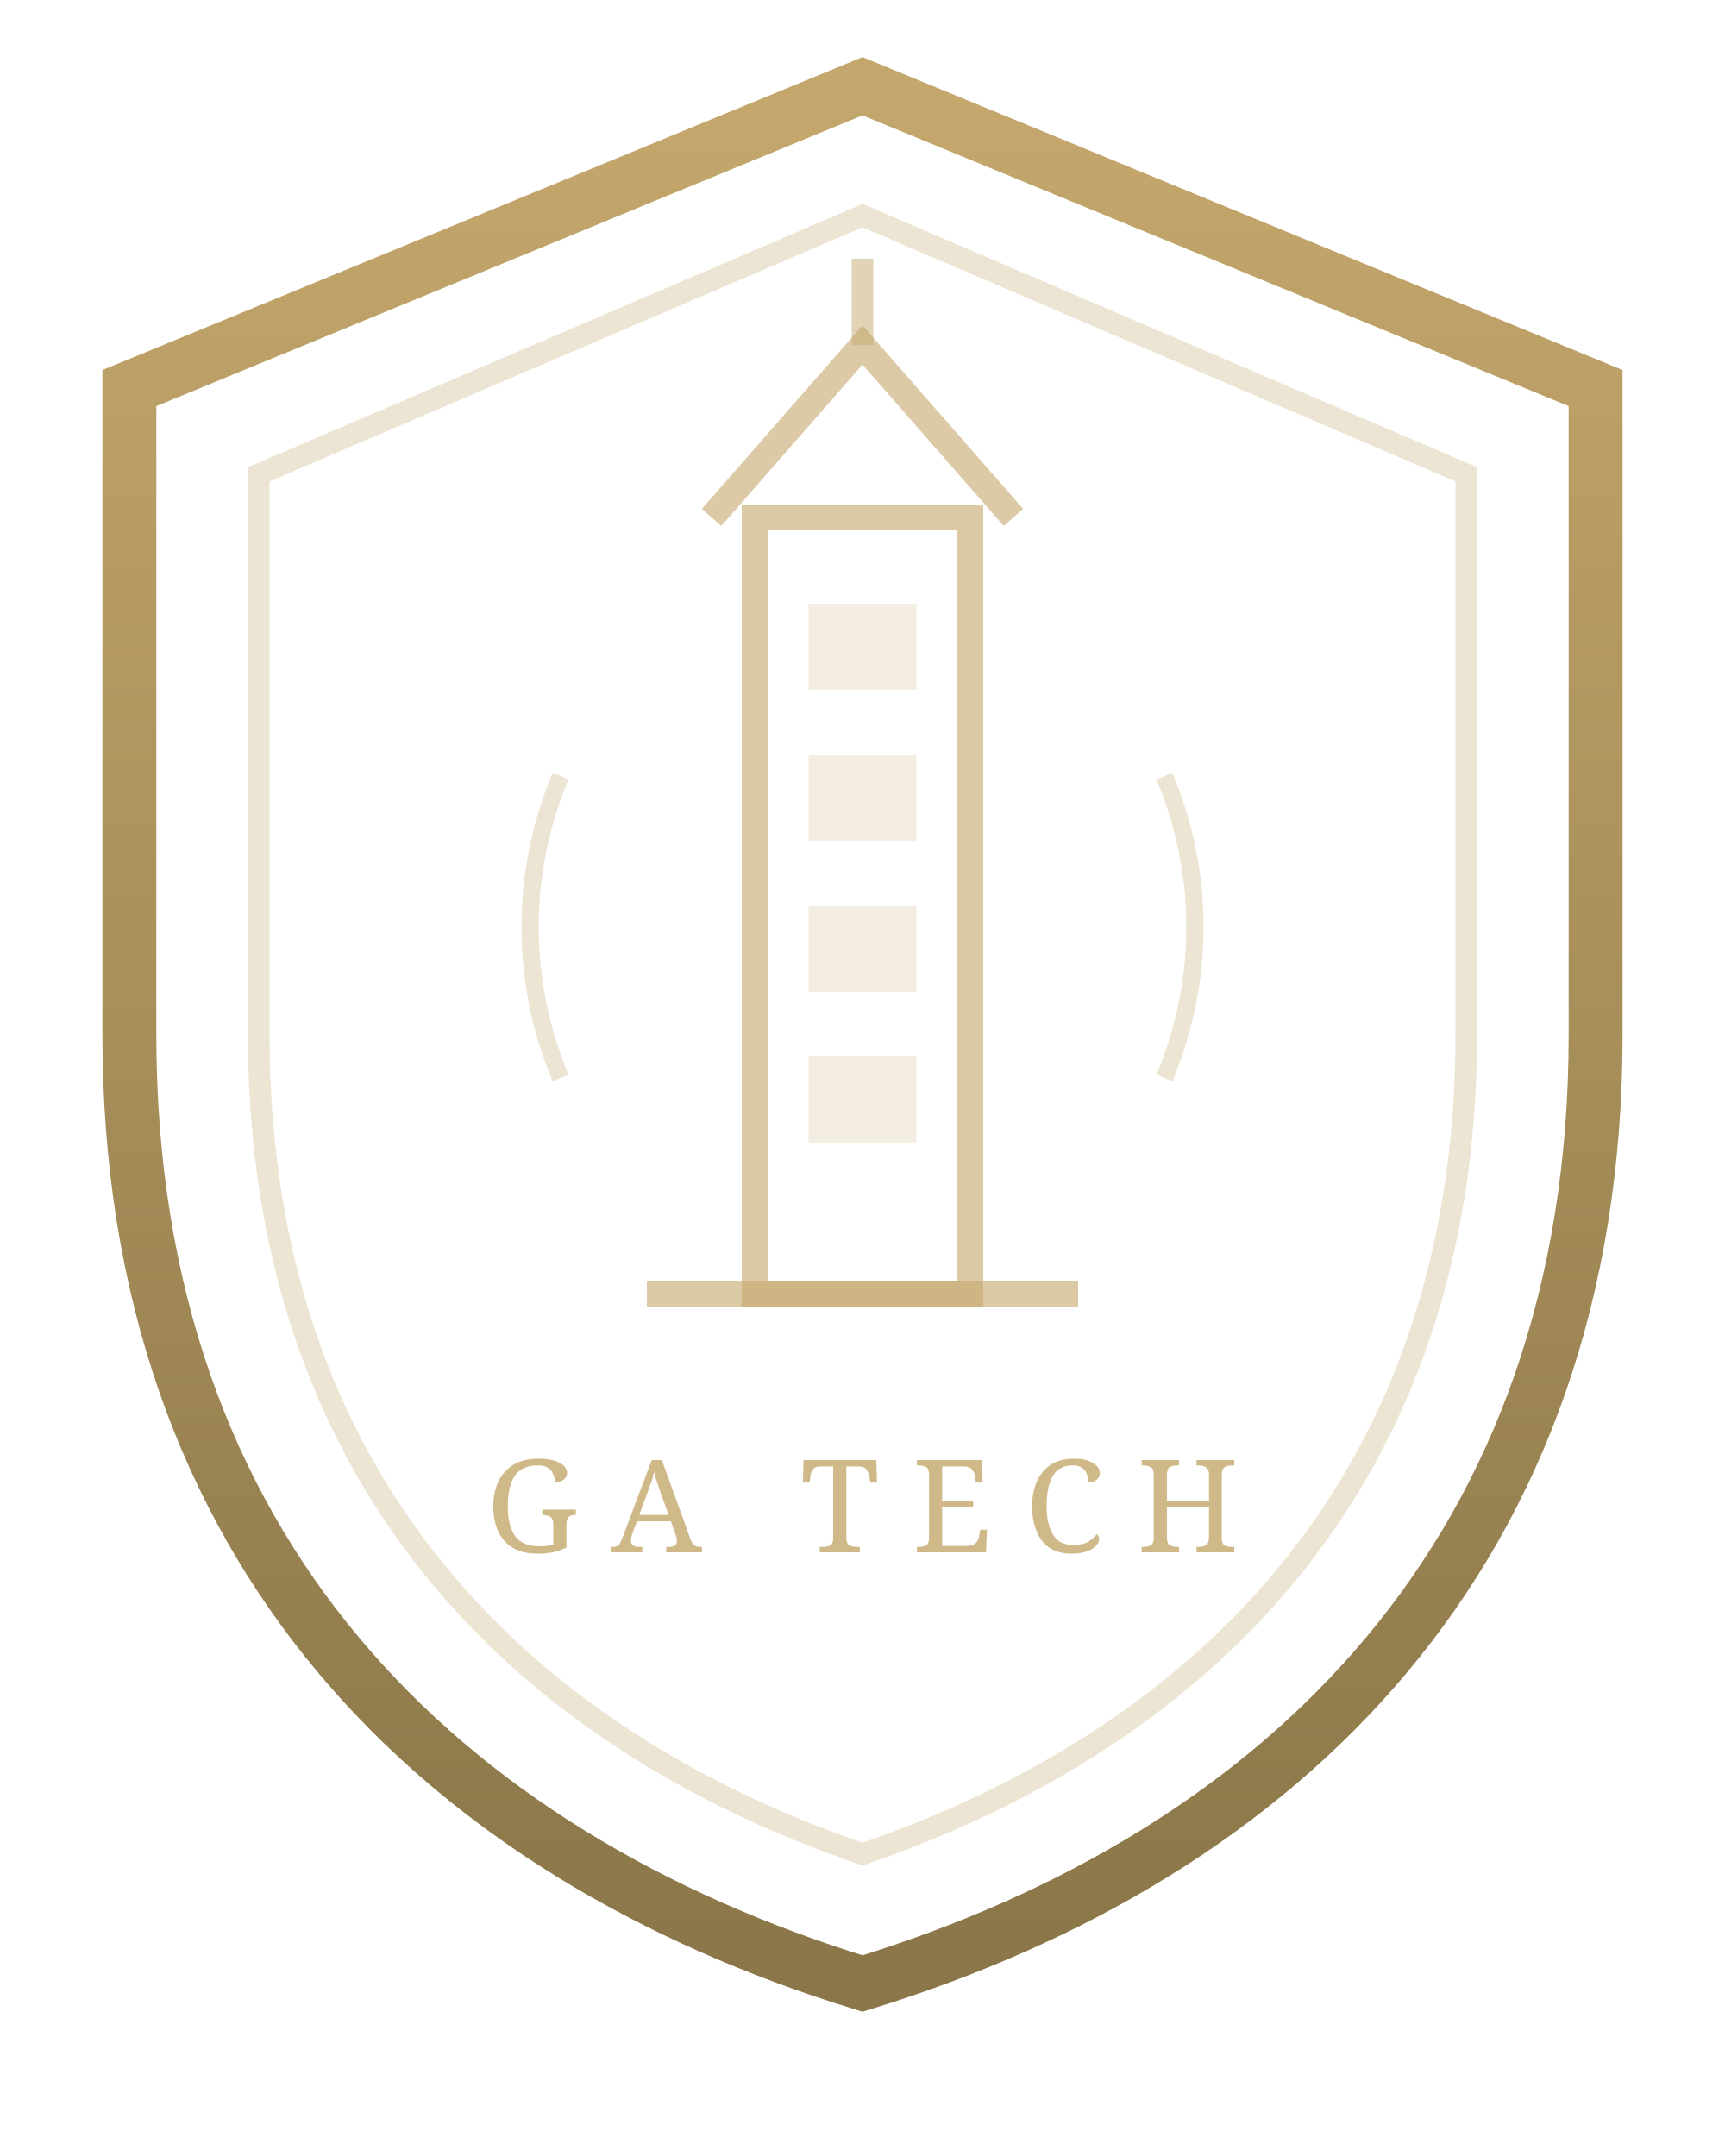
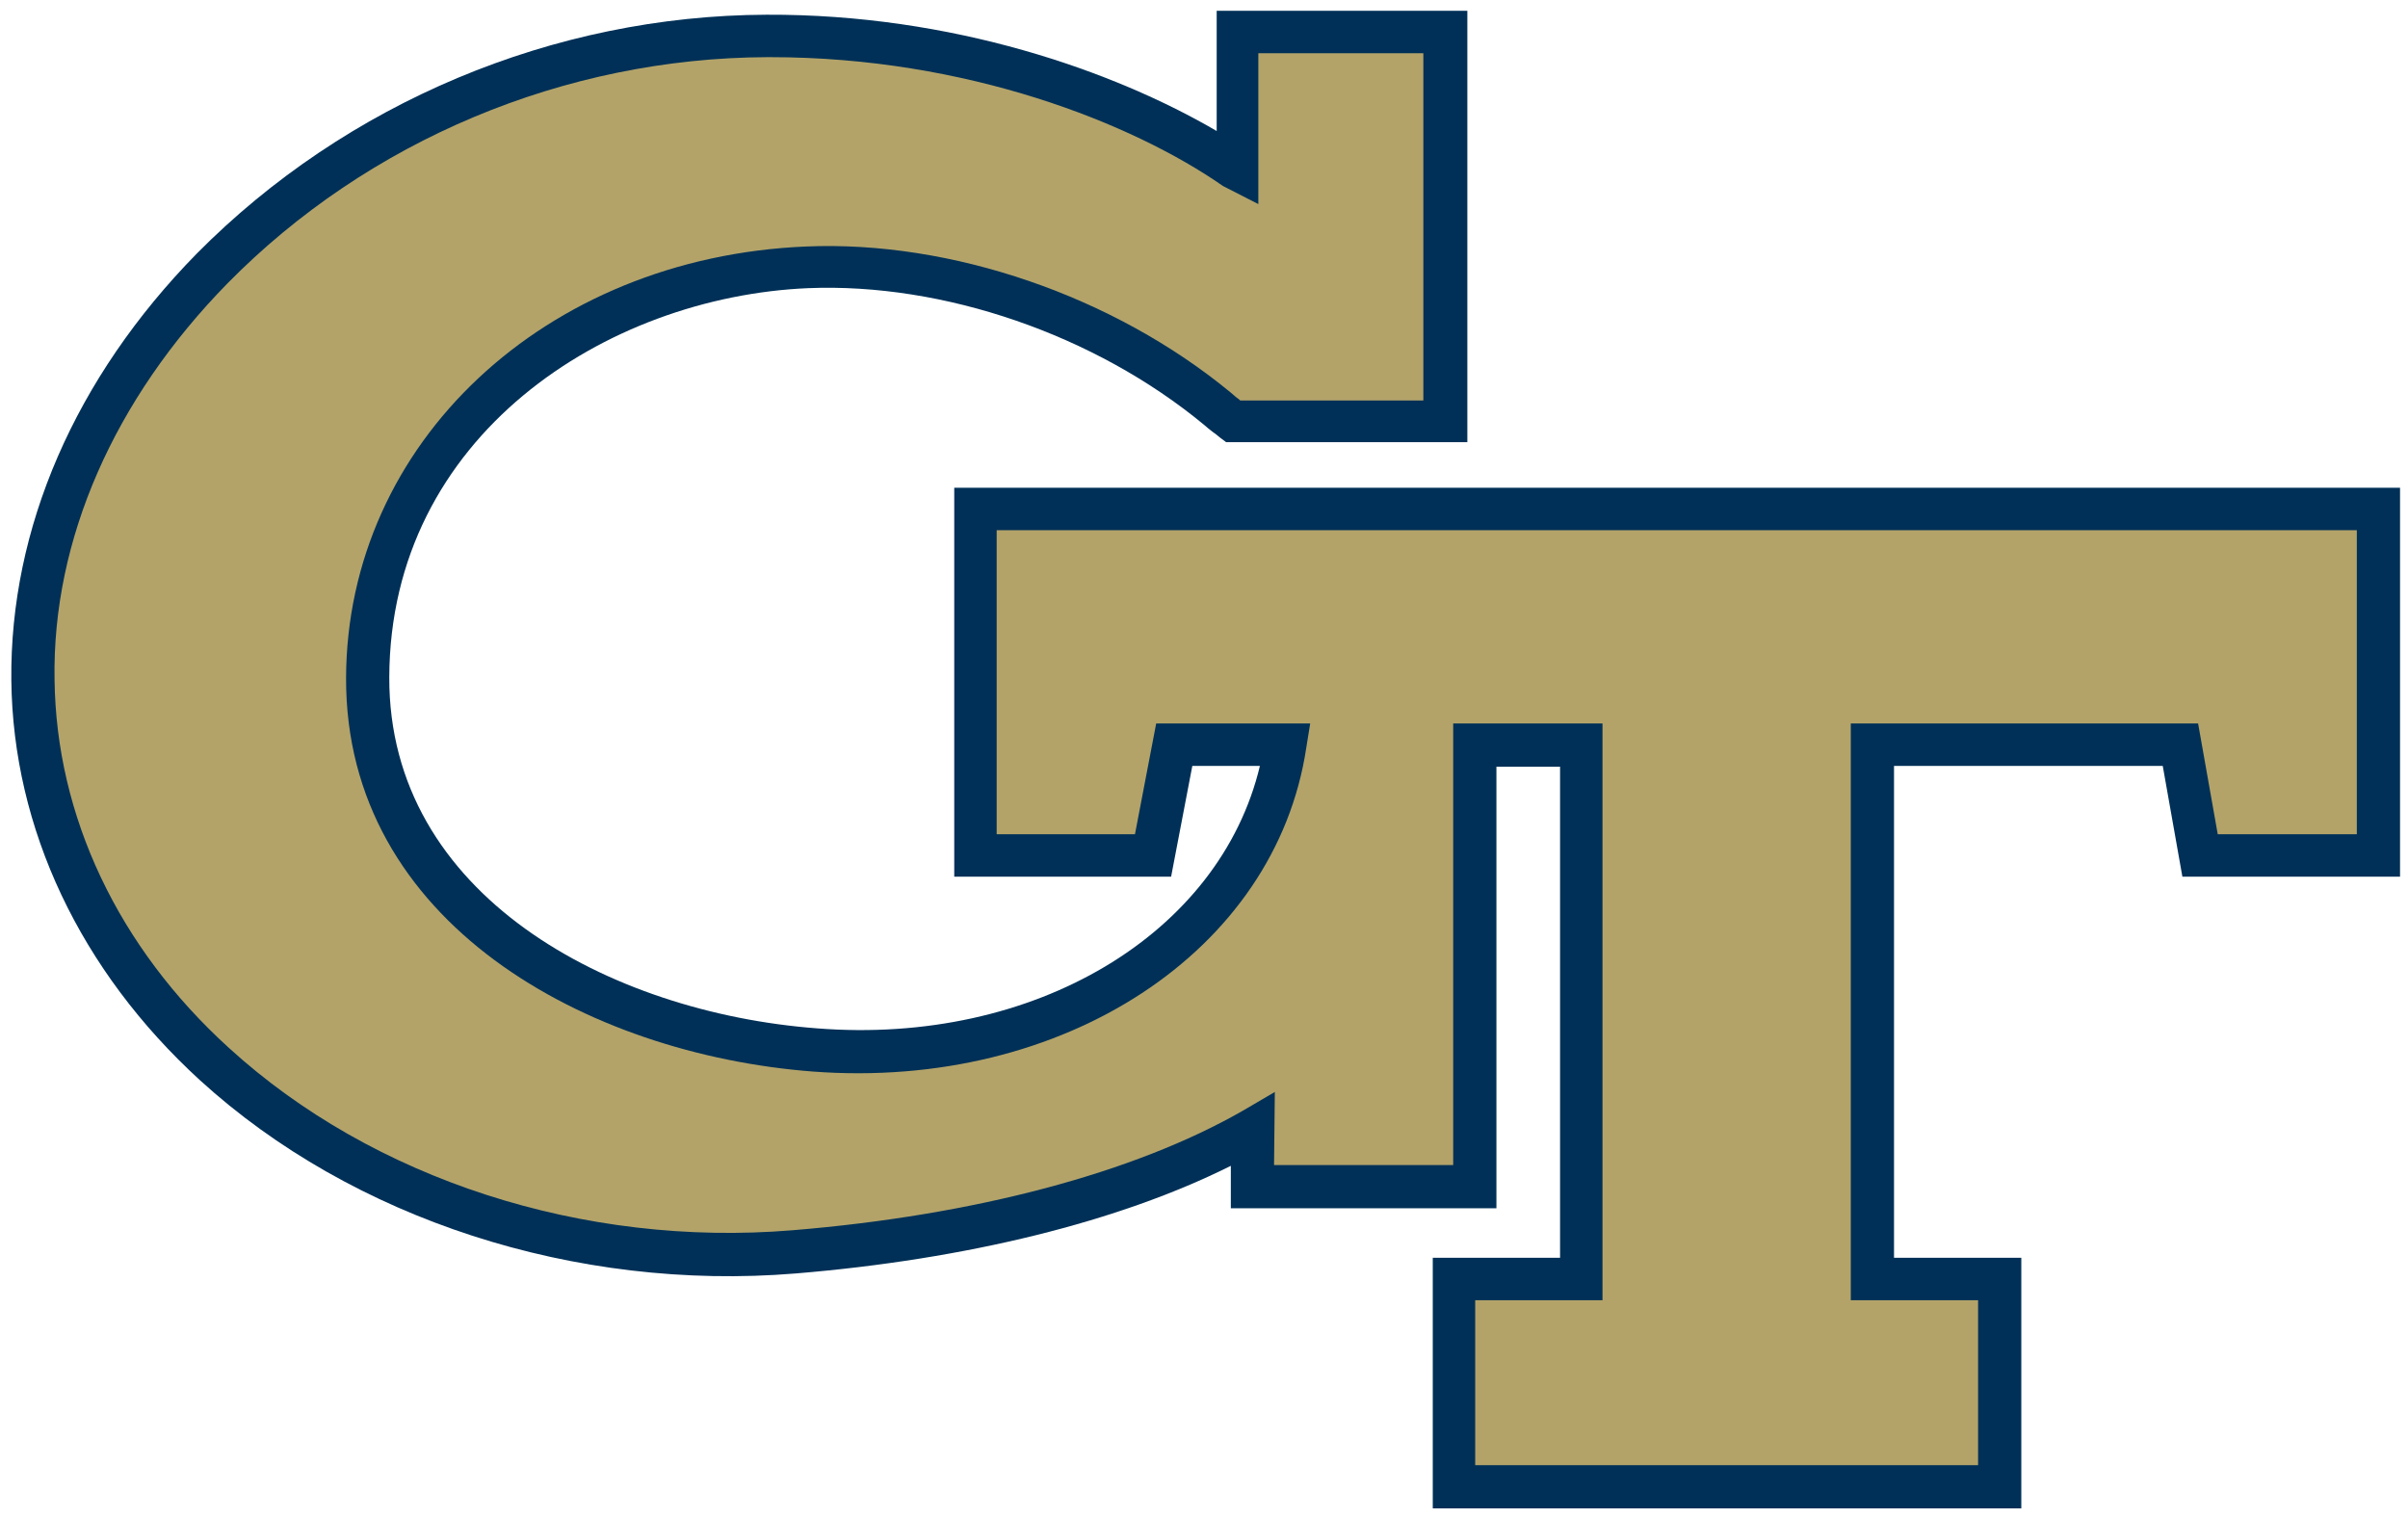
- <svg xmlns="http://www.w3.org/2000/svg" viewBox="0 0 80 100">
-   <defs>
-     <linearGradient id="gg" x1="0" y1="0" x2="0" y2="1">
-       <stop offset="0%" stop-color="#c4a76c" stop-opacity="1" />
-       <stop offset="100%" stop-color="#8a7648" stop-opacity="1" />
-     </linearGradient>
-   </defs>
-   <path d="M40 4L6 18v30c0 24 14.5 38 34 44 19.5-6 34-20 34-44V18L40 4z" fill="none" stroke="url(#gg)" stroke-width="2.5" />
-   <path d="M40 10L12 22v26c0 20.5 12 32.5 28 38 16-5.5 28-17.5 28-38V22L40 10z" fill="none" stroke="#c4a76c" stroke-width="1" opacity=".3" />
-   <rect x="35" y="24" width="10" height="36" fill="none" stroke="#c4a76c" stroke-width="1.2" opacity=".6" />
-   <rect x="37.5" y="28" width="5" height="4" fill="#c4a76c" opacity=".2" />
-   <rect x="37.5" y="35" width="5" height="4" fill="#c4a76c" opacity=".2" />
-   <rect x="37.5" y="42" width="5" height="4" fill="#c4a76c" opacity=".2" />
-   <rect x="37.5" y="49" width="5" height="4" fill="#c4a76c" opacity=".2" />
-   <path d="M33 24 L40 16 L47 24" fill="none" stroke="#c4a76c" stroke-width="1.2" opacity=".6" />
-   <line x1="40" y1="16" x2="40" y2="12" stroke="#c4a76c" stroke-width="1" opacity=".5" />
-   <line x1="30" y1="60" x2="50" y2="60" stroke="#c4a76c" stroke-width="1.2" opacity=".6" />
-   <path d="M26 36 A18 18 0 0 0 26 50" fill="none" stroke="#c4a76c" stroke-width=".8" opacity=".3" />
-   <path d="M54 36 A18 18 0 0 1 54 50" fill="none" stroke="#c4a76c" stroke-width=".8" opacity=".3" />
-   <text x="40" y="72" text-anchor="middle" font-family="'DM Serif Display',Georgia,serif" font-size="6" fill="#c4a76c" letter-spacing="1.5" opacity=".8">GA TECH</text>
+ <svg xmlns="http://www.w3.org/2000/svg" viewBox="0 0 250 157.488" height="157.49" width="250">
+   <g transform="matrix(.81578 0 0 .81578 1.1766 1.1197)">
+     <path fill="#003057" d="m120 60.7v49.5h27.6l2.7-14.1h8.6c-5.1 21.4-28.7 35.6-56.4 33.4-26.3-2-54.5-16.9-54.4-44.7 0.1-30.7 27.6-48.4 53.3-49.5 17.2-0.7 36.5 5.9 50.4 17.4 0.8 0.7 1 0.8 1.1 0.9s0.2 0.1 0.9 0.7l0.8 0.6h30.7v-54.9h-31.9v15.3c-13-7.6-33.6-14.9-57.3-14.8-27.1 0.1-53.5 11.2-72.5 30.4-15.5 15.8-23.8 35-23.6 54.3 0.2 18.9 8.8 37 24 50.9 19.4 17.7 47.8 26.9 75.8 24.6 21.8-1.8 41.2-6.6 55.4-13.7v5.4h33.8v-56.2h8.1v62.5h-16.2v31.9h74.9v-31.9h-16.2v-62.6h34.2l2.5 14.1h27.7v-49.5h-184z" />
+     <path d="m125.4 104.8h17.6l2.7-14.1h19.6l-0.5 3.1c-3.9 25.9-30.9 43.6-62.8 41.2-28.7-2.2-59.5-18.9-59.4-50.1 0.1-29.9 25.3-53.5 58.5-54.9 18.5-0.8 39.2 6.3 54.1 18.6 0.6 0.5 0.6 0.5 0.7 0.6s0.2 0.1 0.5 0.4h23.3v-44.2h-21v19.2l-4.5-2.3c-11.5-8-32.6-16.4-57.6-16.4h-0.4c-25.8 0.1-50.8 10.6-68.7 28.8-14.4 14.7-22.3 32.6-22 50.4 0.2 17.4 8.1 34.1 22.2 46.9 18.3 16.7 45.1 25.4 71.7 23.2 23.2-1.9 43.5-7.3 57.3-15.2l4.1-2.4-0.1 9.3h22.8v-56.2h19v73.4h-16.2v21h64v-21h-16.2v-73.4h44.2l2.5 14.1h17.7v-38.7h-173.1v38.7z" class="st1" fill="#b3a369" />
+   </g>
</svg>
